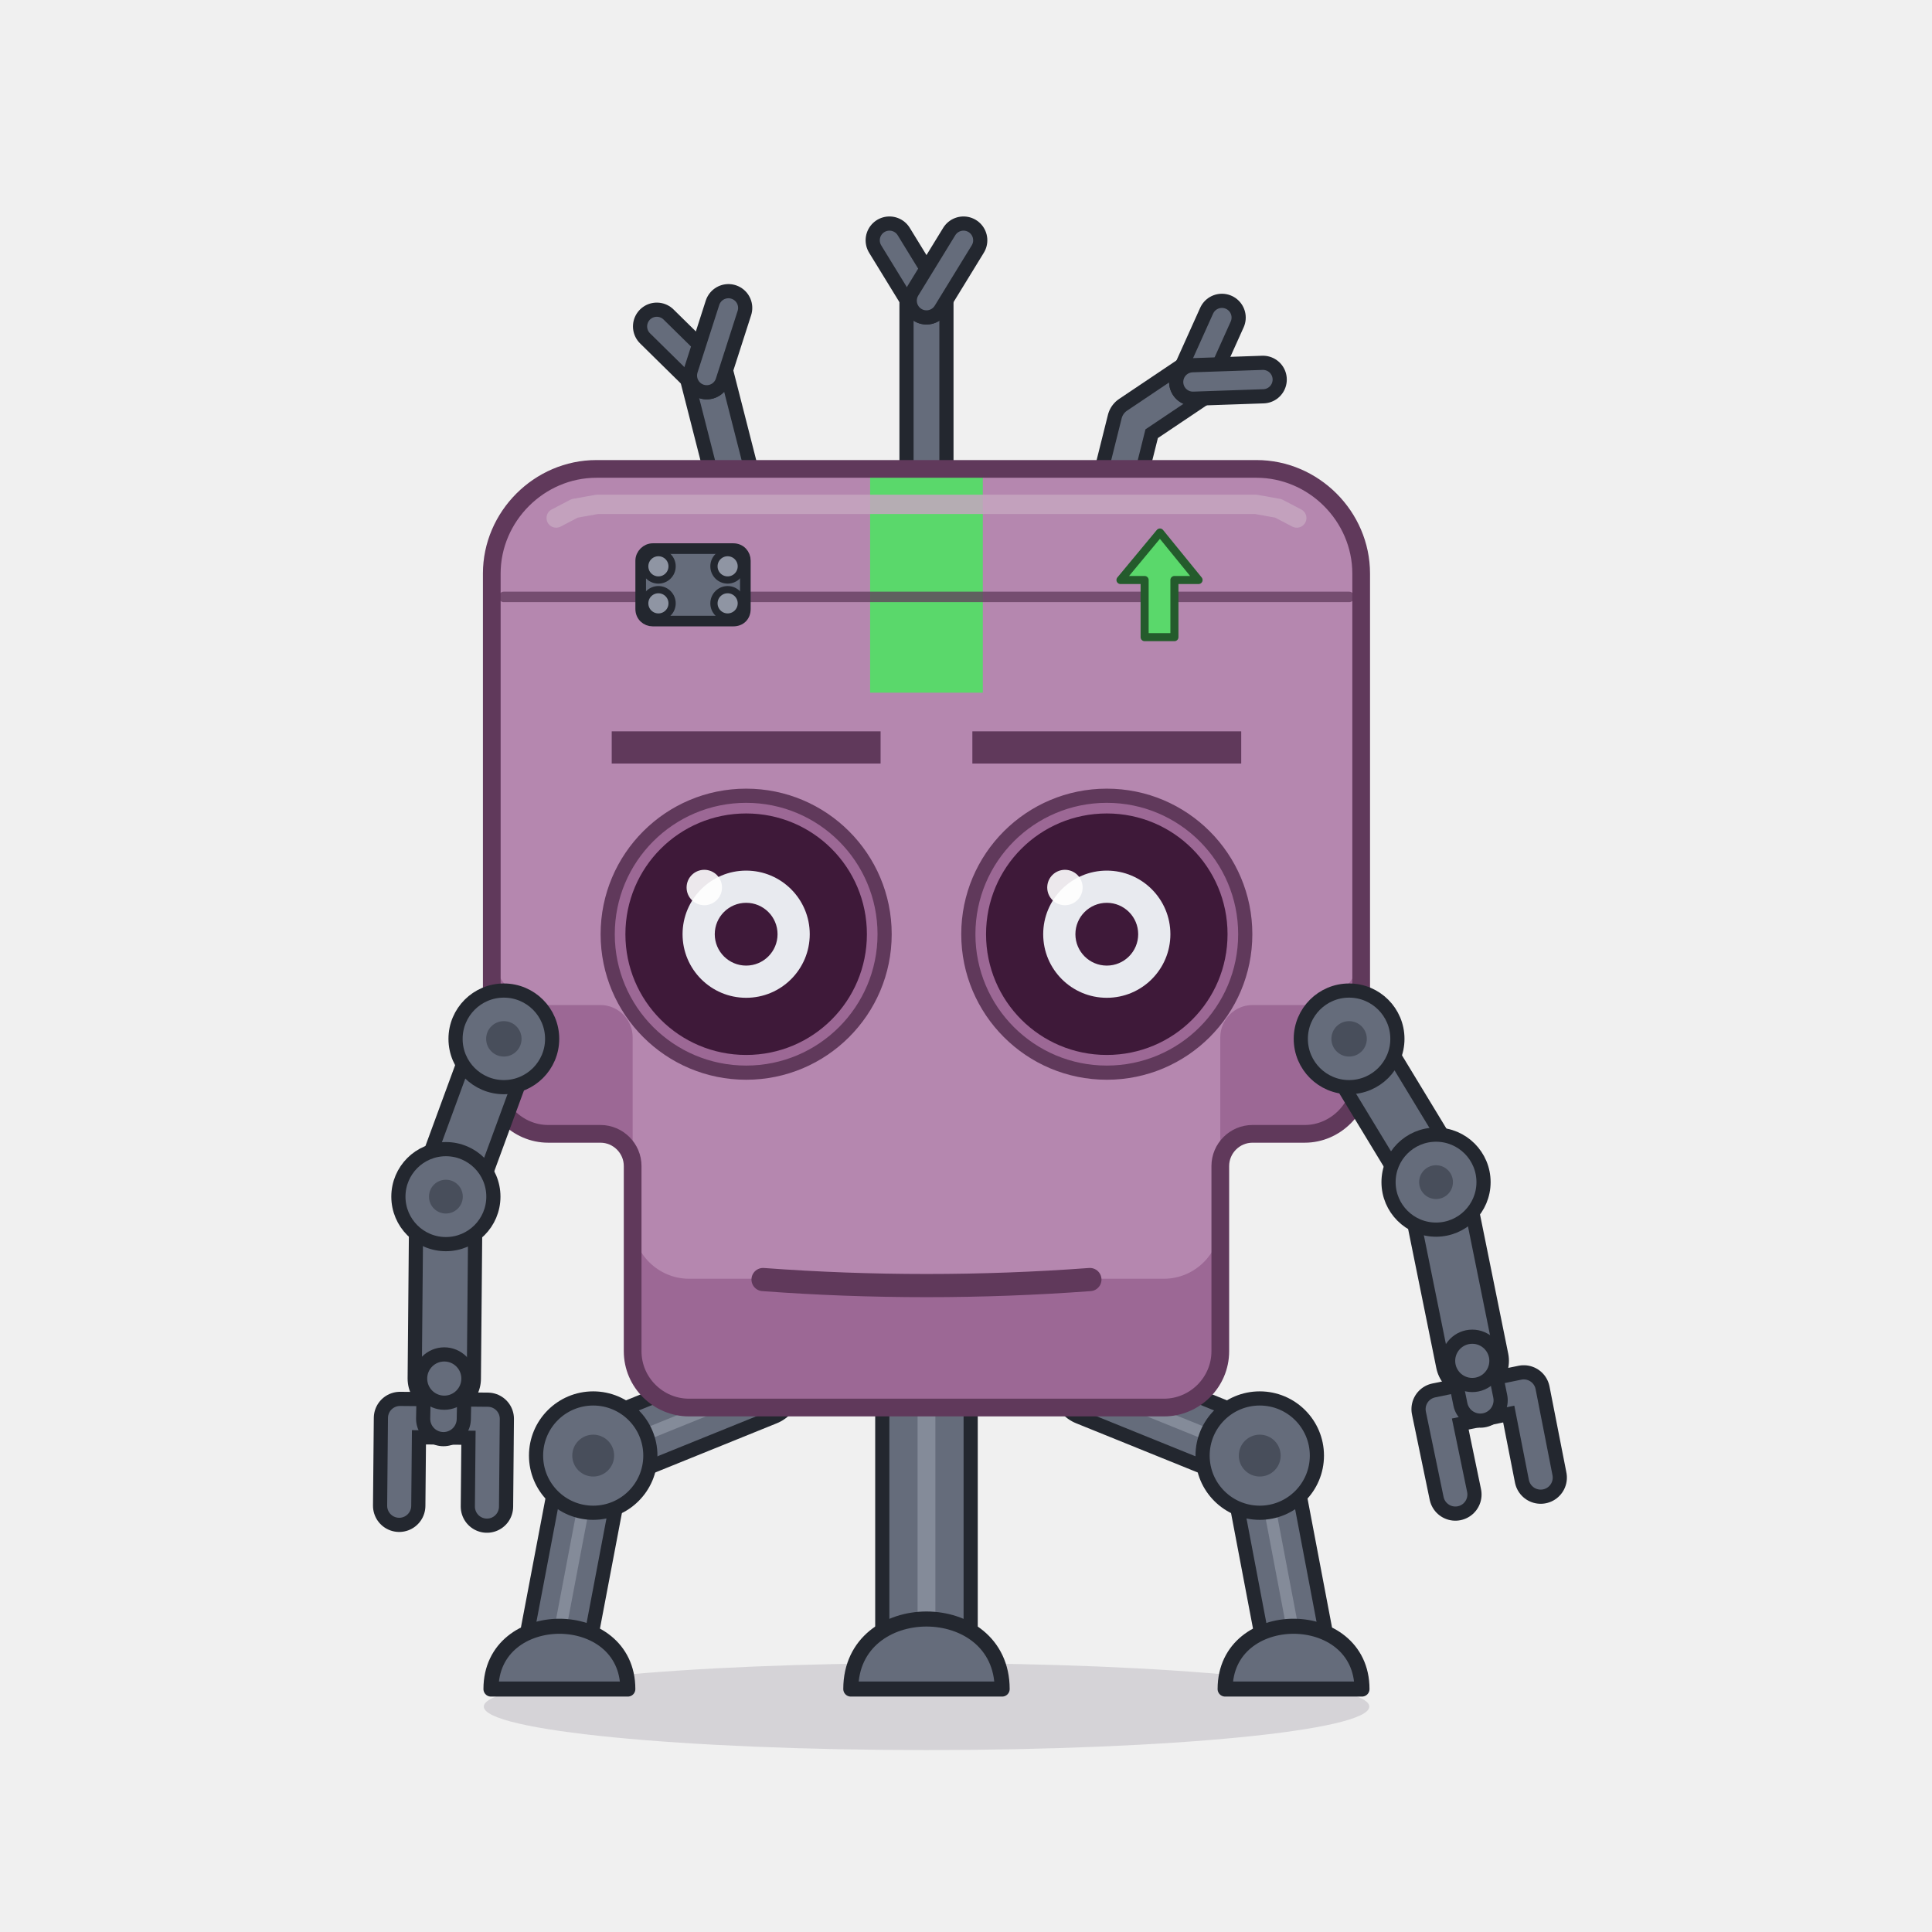
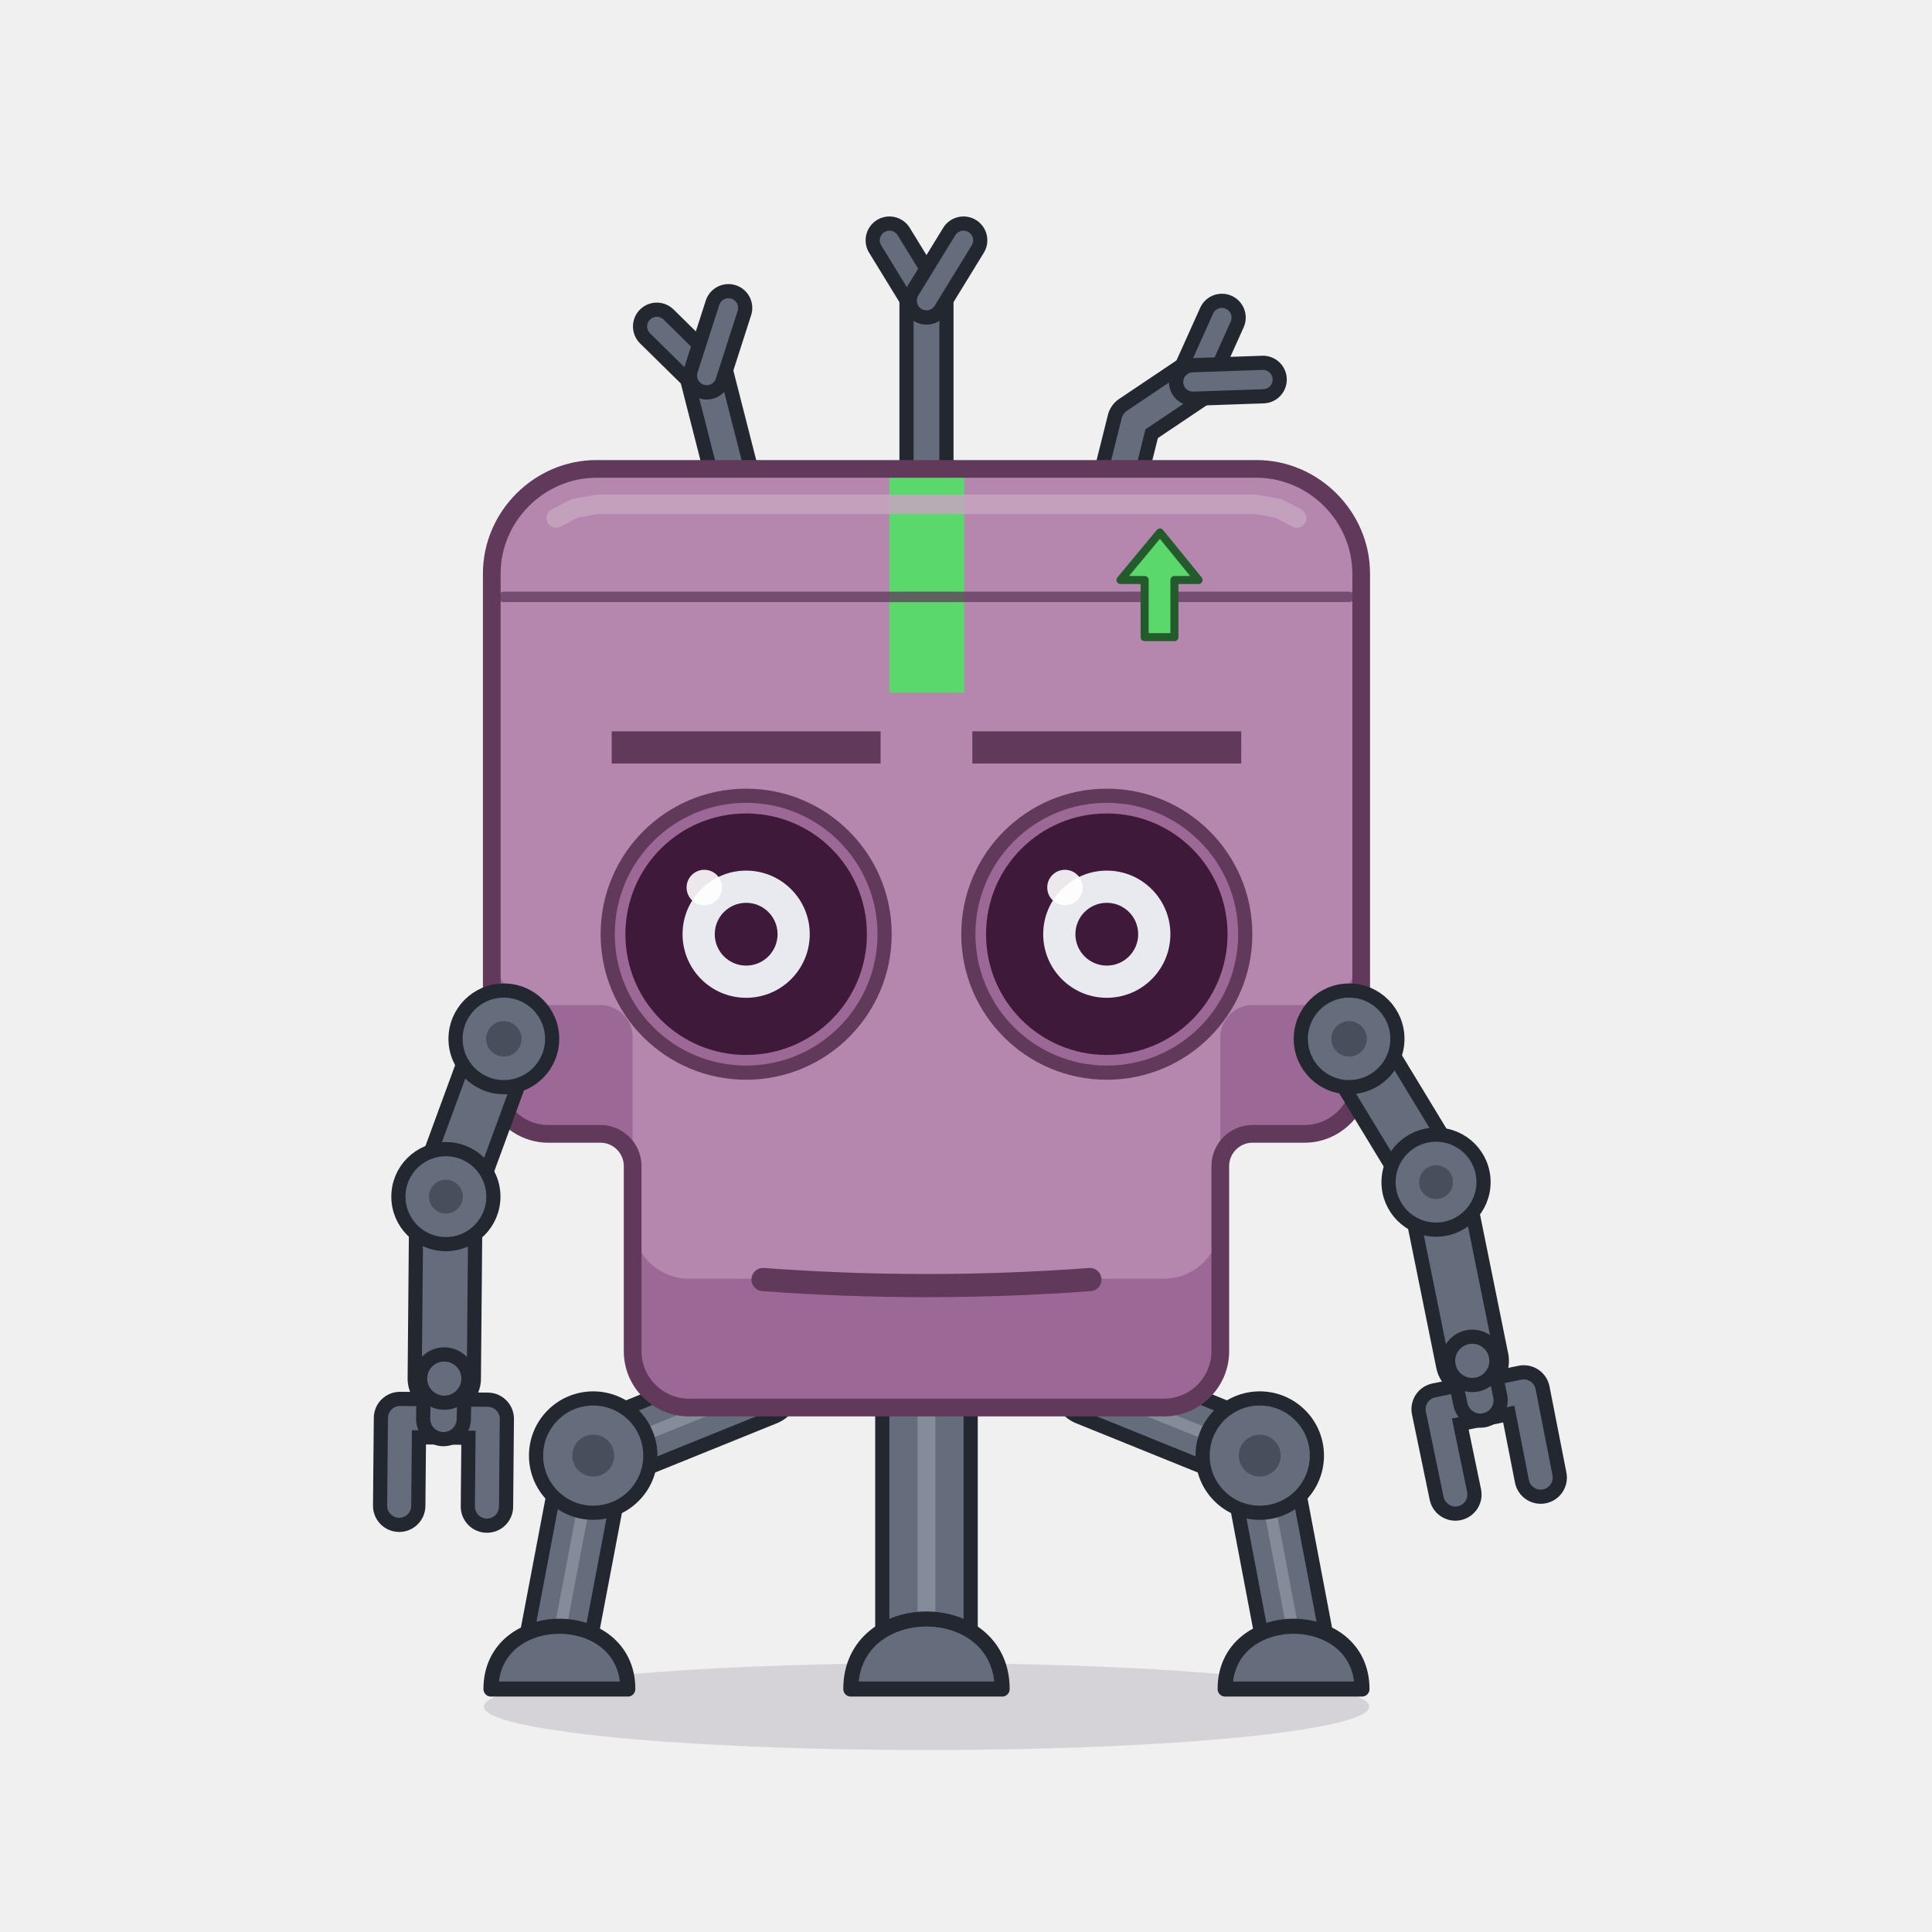
<svg xmlns="http://www.w3.org/2000/svg" viewBox="0 0 240 240">
  <defs>
    <clipPath id="clip-primitive-42" clipPathUnits="userSpaceOnUse">
      <path d="M-36.5 -7 L-36.5 -30 C-36.5 -32.2,-38.3 -34,-40.5 -34 L-47 -34 C-50.8 -34,-54 -37.2,-54 -41 L-54 -103.6 C-54 -110.7,-48.1 -116.6,-41 -116.6 L41 -116.6 C48.1 -116.6,54 -110.7,54 -103.6 L54 -41 C54 -37.2,50.8 -34,47 -34 L40.5 -34 C38.3 -34,36.5 -32.2,36.5 -30 L36.5 -7 C36.5 -3.1,33.3 0,29.5 0 L-29.5 0 C-33.3 0,-36.5 -3.1,-36.5 -7 Z" fill-rule="nonzero" />
    </clipPath>
    <clipPath id="clip-primitive-43" clipPathUnits="userSpaceOnUse">
      <path d="M-36.5 -7 L-36.5 -30 C-36.5 -32.2,-38.3 -34,-40.5 -34 L-47 -34 C-50.8 -34,-54 -37.2,-54 -41 L-54 -103.6 C-54 -110.7,-48.1 -116.6,-41 -116.6 L41 -116.6 C48.1 -116.6,54 -110.7,54 -103.6 L54 -41 C54 -37.2,50.8 -34,47 -34 L40.5 -34 C38.3 -34,36.5 -32.2,36.5 -30 L36.5 -7 C36.5 -3.1,33.3 0,29.5 0 L-29.5 0 C-33.3 0,-36.5 -3.1,-36.5 -7 Z" fill-rule="nonzero" />
    </clipPath>
  </defs>
  <ellipse cx="115.1" cy="212" rx="55" ry="5.4" fill="#3a2f47" opacity="0.15" class="rb-shadow" />
  <path d="M-20.4 -37.5 L-41.4 -29" fill-rule="nonzero" fill="none" stroke="#23272f" stroke-width="9.67" stroke-linecap="round" stroke-linejoin="round" class="rb-leg rb-leg-l" transform="translate(115.09 209.82)" />
  <path d="M-20.4 -37.5 L-41.4 -29" fill-rule="nonzero" fill="none" stroke="#656c7b" stroke-width="6.15" stroke-linecap="round" stroke-linejoin="round" class="rb-leg rb-leg-l" transform="translate(115.09 209.82)" />
  <path d="M-20.4 -37.5 L-41.4 -29" fill-rule="nonzero" fill="none" stroke="#8f95a3" stroke-width="1.48" stroke-linecap="round" stroke-linejoin="round" opacity="0.75" class="rb-leg rb-leg-l" transform="translate(115.09 209.82)" />
  <path d="M-41.4 -29 L-45.6 -6.9" fill-rule="nonzero" fill="none" stroke="#23272f" stroke-width="9.67" stroke-linecap="round" stroke-linejoin="round" class="rb-leg rb-leg-l" transform="translate(115.09 209.82)" />
  <path d="M-41.4 -29 L-45.6 -6.9" fill-rule="nonzero" fill="none" stroke="#656c7b" stroke-width="6.15" stroke-linecap="round" stroke-linejoin="round" class="rb-leg rb-leg-l" transform="translate(115.09 209.82)" />
  <path d="M-41.4 -29 L-45.6 -6.9" fill-rule="nonzero" fill="none" stroke="#8f95a3" stroke-width="1.48" stroke-linecap="round" stroke-linejoin="round" opacity="0.75" class="rb-leg rb-leg-l" transform="translate(115.09 209.82)" />
  <circle cx="-41.4" cy="-29" r="7.1" fill="#656c7b" stroke="#23272f" stroke-width="1.76" stroke-linecap="butt" stroke-linejoin="miter" class="rb-leg rb-leg-l" transform="translate(115.09 209.82)" />
  <circle cx="-41.4" cy="-29" r="2.6" fill="#484e5b" class="rb-leg rb-leg-l" transform="translate(115.09 209.82)" />
  <path d="M-54.1 0 C-54.1 -10.4,-37.1 -10.4,-37.1 0 Z" fill-rule="nonzero" fill="#656c7b" stroke="#23272f" stroke-width="1.87" stroke-linecap="butt" stroke-linejoin="round" class="rb-leg rb-leg-l" transform="translate(115.09 209.82)" />
  <path d="M20.4 -37.5 L41.4 -29" fill-rule="nonzero" fill="none" stroke="#23272f" stroke-width="9.67" stroke-linecap="round" stroke-linejoin="round" class="rb-leg rb-leg-r" transform="translate(115.09 209.82)" />
  <path d="M20.4 -37.5 L41.4 -29" fill-rule="nonzero" fill="none" stroke="#656c7b" stroke-width="6.15" stroke-linecap="round" stroke-linejoin="round" class="rb-leg rb-leg-r" transform="translate(115.09 209.82)" />
  <path d="M20.4 -37.5 L41.4 -29" fill-rule="nonzero" fill="none" stroke="#8f95a3" stroke-width="1.48" stroke-linecap="round" stroke-linejoin="round" opacity="0.75" class="rb-leg rb-leg-r" transform="translate(115.09 209.82)" />
  <path d="M41.4 -29 L45.6 -6.9" fill-rule="nonzero" fill="none" stroke="#23272f" stroke-width="9.67" stroke-linecap="round" stroke-linejoin="round" class="rb-leg rb-leg-r" transform="translate(115.09 209.82)" />
  <path d="M41.4 -29 L45.6 -6.9" fill-rule="nonzero" fill="none" stroke="#656c7b" stroke-width="6.15" stroke-linecap="round" stroke-linejoin="round" class="rb-leg rb-leg-r" transform="translate(115.09 209.82)" />
  <path d="M41.4 -29 L45.6 -6.9" fill-rule="nonzero" fill="none" stroke="#8f95a3" stroke-width="1.48" stroke-linecap="round" stroke-linejoin="round" opacity="0.75" class="rb-leg rb-leg-r" transform="translate(115.09 209.82)" />
  <circle cx="41.4" cy="-29" r="7.1" fill="#656c7b" stroke="#23272f" stroke-width="1.76" stroke-linecap="butt" stroke-linejoin="miter" class="rb-leg rb-leg-r" transform="translate(115.09 209.82)" />
  <circle cx="41.4" cy="-29" r="2.6" fill="#484e5b" class="rb-leg rb-leg-r" transform="translate(115.09 209.82)" />
  <path d="M37.1 0 C37.1 -10.4,54.1 -10.4,54.1 0 Z" fill-rule="nonzero" fill="#656c7b" stroke="#23272f" stroke-width="1.87" stroke-linecap="butt" stroke-linejoin="round" class="rb-leg rb-leg-r" transform="translate(115.09 209.82)" />
  <path d="M0 -36 L0 -6.9" fill-rule="nonzero" fill="none" stroke="#23272f" stroke-width="12.74" stroke-linecap="round" stroke-linejoin="round" class="rb-leg rb-leg-c" transform="translate(115.09 209.82)" />
  <path d="M0 -36 L0 -6.9" fill-rule="nonzero" fill="none" stroke="#656c7b" stroke-width="9.22" stroke-linecap="round" stroke-linejoin="round" class="rb-leg rb-leg-c" transform="translate(115.09 209.82)" />
  <path d="M0 -36 L0 -6.9" fill-rule="nonzero" fill="none" stroke="#8f95a3" stroke-width="2.21" stroke-linecap="round" stroke-linejoin="round" opacity="0.75" class="rb-leg rb-leg-c" transform="translate(115.09 209.82)" />
  <path d="M-9.4 0 C-9.4 -11.6,9.4 -11.6,9.4 0 Z" fill-rule="nonzero" fill="#656c7b" stroke="#23272f" stroke-width="1.87" stroke-linecap="butt" stroke-linejoin="round" class="rb-leg rb-leg-c" transform="translate(115.09 209.82)" />
  <path d="M-23.7 -114.1 L-27.3 -128.2" fill-rule="nonzero" fill="none" stroke="#23272f" stroke-width="6.72" stroke-linecap="round" stroke-linejoin="round" class="rb-antenna rb-antenna-l" transform="translate(115.09 209.82) translate(0 -34.97)" />
  <path d="M-23.7 -114.1 L-27.3 -128.2" fill-rule="nonzero" fill="none" stroke="#656c7b" stroke-width="3.2" stroke-linecap="round" stroke-linejoin="round" class="rb-antenna rb-antenna-l" transform="translate(115.09 209.82) translate(0 -34.97)" />
  <path d="M-27.3 -128.2 L-33.5 -134.3" fill-rule="nonzero" fill="none" stroke="#23272f" stroke-width="5.92" stroke-linecap="round" stroke-linejoin="round" class="rb-antenna rb-antenna-l" transform="translate(115.09 209.82) translate(0 -34.97)" />
  <path d="M-27.3 -128.2 L-33.5 -134.3" fill-rule="nonzero" fill="none" stroke="#656c7b" stroke-width="2.4" stroke-linecap="round" stroke-linejoin="round" class="rb-antenna rb-antenna-l" transform="translate(115.09 209.82) translate(0 -34.97)" />
  <path d="M-27.3 -128.2 L-24.6 -136.6" fill-rule="nonzero" fill="none" stroke="#23272f" stroke-width="5.92" stroke-linecap="round" stroke-linejoin="round" class="rb-antenna rb-antenna-l" transform="translate(115.09 209.82) translate(0 -34.97)" />
  <path d="M-27.3 -128.2 L-24.6 -136.6" fill-rule="nonzero" fill="none" stroke="#656c7b" stroke-width="2.4" stroke-linecap="round" stroke-linejoin="round" class="rb-antenna rb-antenna-l" transform="translate(115.09 209.82) translate(0 -34.97)" />
  <path d="M0 -114.1 L0 -137.5" fill-rule="nonzero" fill="none" stroke="#23272f" stroke-width="6.72" stroke-linecap="round" stroke-linejoin="round" class="rb-antenna rb-antenna-c" transform="translate(115.09 209.82) translate(0 -34.97)" />
  <path d="M0 -114.1 L0 -137.5" fill-rule="nonzero" fill="none" stroke="#656c7b" stroke-width="3.2" stroke-linecap="round" stroke-linejoin="round" class="rb-antenna rb-antenna-c" transform="translate(115.09 209.82) translate(0 -34.97)" />
  <path d="M0 -137.5 L-4.6 -145" fill-rule="nonzero" fill="none" stroke="#23272f" stroke-width="5.92" stroke-linecap="round" stroke-linejoin="round" class="rb-antenna rb-antenna-c" transform="translate(115.09 209.82) translate(0 -34.97)" />
  <path d="M0 -137.5 L-4.6 -145" fill-rule="nonzero" fill="none" stroke="#656c7b" stroke-width="2.4" stroke-linecap="round" stroke-linejoin="round" class="rb-antenna rb-antenna-c" transform="translate(115.09 209.82) translate(0 -34.97)" />
  <path d="M0 -137.5 L4.6 -145" fill-rule="nonzero" fill="none" stroke="#23272f" stroke-width="5.92" stroke-linecap="round" stroke-linejoin="round" class="rb-antenna rb-antenna-c" transform="translate(115.09 209.82) translate(0 -34.97)" />
  <path d="M0 -137.5 L4.6 -145" fill-rule="nonzero" fill="none" stroke="#656c7b" stroke-width="2.4" stroke-linecap="round" stroke-linejoin="round" class="rb-antenna rb-antenna-c" transform="translate(115.09 209.82) translate(0 -34.97)" />
  <path d="M23.7 -114.1 L25.8 -122.5 L33.1 -127.4" fill-rule="nonzero" fill="none" stroke="#23272f" stroke-width="6.72" stroke-linecap="round" stroke-linejoin="round" class="rb-antenna rb-antenna-r" transform="translate(115.09 209.82) translate(0 -34.97)" />
  <path d="M23.7 -114.1 L25.8 -122.5 L33.1 -127.4" fill-rule="nonzero" fill="none" stroke="#656c7b" stroke-width="3.2" stroke-linecap="round" stroke-linejoin="round" class="rb-antenna rb-antenna-r" transform="translate(115.09 209.82) translate(0 -34.97)" />
  <path d="M33.1 -127.4 L36.7 -135.4" fill-rule="nonzero" fill="none" stroke="#23272f" stroke-width="5.92" stroke-linecap="round" stroke-linejoin="round" class="rb-antenna rb-antenna-r" transform="translate(115.09 209.82) translate(0 -34.97)" />
  <path d="M33.1 -127.4 L36.7 -135.4" fill-rule="nonzero" fill="none" stroke="#656c7b" stroke-width="2.4" stroke-linecap="round" stroke-linejoin="round" class="rb-antenna rb-antenna-r" transform="translate(115.09 209.82) translate(0 -34.97)" />
  <path d="M33.1 -127.4 L41.8 -127.7" fill-rule="nonzero" fill="none" stroke="#23272f" stroke-width="5.92" stroke-linecap="round" stroke-linejoin="round" class="rb-antenna rb-antenna-r" transform="translate(115.09 209.82) translate(0 -34.97)" />
  <path d="M33.1 -127.4 L41.8 -127.7" fill-rule="nonzero" fill="none" stroke="#656c7b" stroke-width="2.4" stroke-linecap="round" stroke-linejoin="round" class="rb-antenna rb-antenna-r" transform="translate(115.09 209.82) translate(0 -34.97)" />
  <path d="M-36.5 -7 L-36.5 -30 C-36.5 -32.2,-38.3 -34,-40.5 -34 L-47 -34 C-50.8 -34,-54 -37.2,-54 -41 L-54 -103.6 C-54 -110.7,-48.1 -116.6,-41 -116.6 L41 -116.6 C48.1 -116.6,54 -110.7,54 -103.6 L54 -41 C54 -37.2,50.8 -34,47 -34 L40.5 -34 C38.3 -34,36.5 -32.2,36.5 -30 L36.5 -7 C36.5 -3.1,33.3 0,29.5 0 L-29.5 0 C-33.3 0,-36.5 -3.1,-36.5 -7 Z" fill-rule="nonzero" fill="#9c6895" class="rb-shade" transform="translate(115.09 209.82) translate(0 -34.97)" />
  <g transform="translate(115.09 209.82) translate(0 -34.97)">
    <g clip-path="url(#clip-primitive-42)">
      <path d="M-36.5 -23 L-36.5 -46 C-36.5 -48.2,-38.3 -50,-40.5 -50 L-47 -50 C-50.8 -50,-54 -53.2,-54 -57 L-54 -119.6 C-54 -126.7,-48.1 -132.6,-41 -132.6 L41 -132.6 C48.1 -132.6,54 -126.7,54 -119.6 L54 -57 C54 -53.2,50.8 -50,47 -50 L40.5 -50 C38.3 -50,36.5 -48.2,36.5 -46 L36.5 -23 C36.5 -19.1,33.3 -16,29.5 -16 L-29.5 -16 C-33.3 -16,-36.5 -19.1,-36.5 -23 Z" fill-rule="nonzero" fill="#b587af" class="rb-fill" />
    </g>
  </g>
  <g transform="translate(115.09 209.82) translate(0 -34.97)">
    <g clip-path="url(#clip-primitive-43)">
-       <rect x="-7" y="-118.6" width="14" height="29.8" fill="#5ad86b" class="rb-stripe" />
+       <rect x="-4.6" y="-118.6" width="9.3" height="29.8" fill="#5ad86b" class="rb-stripe" />
    </g>
  </g>
  <path d="M-52.5 -100.7 L52.5 -100.7" fill-rule="nonzero" fill="none" stroke="#60395b" stroke-width="1.3" stroke-linecap="round" stroke-linejoin="round" opacity="0.75" class="rb-head-shell" transform="translate(115.09 209.82) translate(0 -34.97)" />
  <path d="M29 -108.7 L33.8 -102.8 L30.8 -102.8 L30.8 -95.7 L27.1 -95.7 L27.1 -102.8 L24.1 -102.8 Z" fill-rule="nonzero" fill="#5ad86b" stroke="#245b2c" stroke-width="1" stroke-linecap="butt" stroke-linejoin="round" class="rb-decal" transform="translate(115.09 209.82) translate(0 -34.97)" />
-   <path d="M-35.5 -99.2 L-35.5 -105.2 C-35.5 -106,-34.8 -106.7,-34 -106.7 L-24 -106.7 C-23.1 -106.7,-22.5 -106,-22.5 -105.2 L-22.5 -99.2 C-22.5 -98.3,-23.1 -97.7,-24 -97.7 L-34 -97.7 C-34.8 -97.7,-35.5 -98.3,-35.5 -99.2 Z" fill-rule="nonzero" fill="#656c7b" stroke="#23272f" stroke-width="1.32" stroke-linecap="butt" stroke-linejoin="round" class="rb-head-shell" transform="translate(115.09 209.82) translate(0 -34.97)" />
-   <circle cx="-33.3" cy="-104.5" r="1.7" fill="#8f95a3" stroke="#23272f" stroke-width="0.9" stroke-linecap="butt" stroke-linejoin="miter" class="rb-rivet" transform="translate(115.09 209.82) translate(0 -34.97)" />
-   <circle cx="-24.7" cy="-104.5" r="1.7" fill="#8f95a3" stroke="#23272f" stroke-width="0.9" stroke-linecap="butt" stroke-linejoin="miter" class="rb-rivet" transform="translate(115.09 209.82) translate(0 -34.97)" />
-   <circle cx="-33.3" cy="-99.9" r="1.7" fill="#8f95a3" stroke="#23272f" stroke-width="0.9" stroke-linecap="butt" stroke-linejoin="miter" class="rb-rivet" transform="translate(115.09 209.82) translate(0 -34.97)" />
-   <circle cx="-24.7" cy="-99.9" r="1.7" fill="#8f95a3" stroke="#23272f" stroke-width="0.9" stroke-linecap="butt" stroke-linejoin="miter" class="rb-rivet" transform="translate(115.09 209.82) translate(0 -34.97)" />
  <path d="M-46 -110.5 L-43.7 -111.7 L-40.9 -112.2 L40.9 -112.2 L43.7 -111.7 L46 -110.5" fill-rule="nonzero" fill="none" stroke="#c5a6c0" stroke-width="2.4" stroke-linecap="round" stroke-linejoin="round" opacity="0.85" class="rb-sheen" transform="translate(115.09 209.82) translate(0 -34.97)" />
  <path d="M-36.5 -7 L-36.5 -30 C-36.5 -32.2,-38.3 -34,-40.5 -34 L-47 -34 C-50.8 -34,-54 -37.2,-54 -41 L-54 -103.6 C-54 -110.7,-48.1 -116.6,-41 -116.6 L41 -116.6 C48.1 -116.6,54 -110.7,54 -103.6 L54 -41 C54 -37.2,50.8 -34,47 -34 L40.5 -34 C38.3 -34,36.5 -32.2,36.5 -30 L36.5 -7 C36.5 -3.1,33.3 0,29.5 0 L-29.5 0 C-33.3 0,-36.5 -3.1,-36.5 -7 Z" fill-rule="nonzero" fill="none" stroke="#60395b" stroke-width="2.2" stroke-linecap="butt" stroke-linejoin="round" class="rb-line" transform="translate(115.09 209.82) translate(0 -34.97)" />
  <path d="M-20.3 -15.9 C-6.8 -14.9,6.8 -14.9,20.3 -15.9" fill-rule="nonzero" fill="none" stroke="#60395b" stroke-width="2.88" stroke-linecap="round" stroke-linejoin="round" class="rb-mouth-line" transform="translate(115.09 209.82) translate(0 -34.97)" />
  <path d="M-39.6 -58.8 L-39.6 -58.8 C-39.6 -68.3,-31.9 -76,-22.4 -76 L-22.4 -76 C-12.9 -76,-5.2 -68.3,-5.2 -58.8 L-5.2 -58.8 C-5.2 -49.3,-12.9 -41.6,-22.4 -41.6 L-22.4 -41.6 C-31.9 -41.6,-39.6 -49.3,-39.6 -58.8 Z" fill-rule="nonzero" fill="#9c6895" stroke="#60395b" stroke-width="1.76" stroke-linecap="butt" stroke-linejoin="round" class="rb-eye-rim" transform="translate(115.09 209.82) translate(0 -34.97)" />
  <path d="M-37.4 -58.8 L-37.4 -58.8 C-37.4 -67.1,-30.7 -73.8,-22.4 -73.8 L-22.4 -73.8 C-14.1 -73.8,-7.4 -67.1,-7.4 -58.8 L-7.4 -58.8 C-7.4 -50.5,-14.1 -43.8,-22.4 -43.8 L-22.4 -43.8 C-30.7 -43.8,-37.4 -50.5,-37.4 -58.8 Z" fill-rule="nonzero" fill="#3e1939" class="rb-eye-glass" transform="translate(115.09 209.82) translate(0 -34.97)" />
  <circle cx="-22.4" cy="-58.8" r="7.9" fill="#e8eaef" class="rb-iris" transform="translate(115.09 209.82) translate(0 -34.97)" />
  <circle cx="-22.4" cy="-58.8" r="3.9" fill="#3e1939" class="rb-pupil" transform="translate(115.09 209.82) translate(0 -34.97)" />
  <circle cx="-27.6" cy="-64.6" r="2.2" fill="#ffffff" opacity="0.9" class="rb-glint" transform="translate(115.09 209.82) translate(0 -34.97)" />
  <path d="M5.2 -58.8 L5.2 -58.8 C5.2 -68.3,12.9 -76,22.4 -76 L22.4 -76 C31.9 -76,39.6 -68.3,39.6 -58.8 L39.6 -58.8 C39.6 -49.3,31.9 -41.6,22.4 -41.6 L22.4 -41.6 C12.9 -41.6,5.2 -49.3,5.2 -58.8 Z" fill-rule="nonzero" fill="#9c6895" stroke="#60395b" stroke-width="1.76" stroke-linecap="butt" stroke-linejoin="round" class="rb-eye-rim" transform="translate(115.09 209.82) translate(0 -34.97)" />
  <path d="M7.4 -58.8 L7.4 -58.8 C7.4 -67.1,14.1 -73.8,22.4 -73.8 L22.4 -73.8 C30.7 -73.8,37.4 -67.1,37.4 -58.8 L37.4 -58.8 C37.4 -50.5,30.7 -43.8,22.4 -43.8 L22.4 -43.8 C14.1 -43.8,7.4 -50.5,7.4 -58.8 Z" fill-rule="nonzero" fill="#3e1939" class="rb-eye-glass" transform="translate(115.09 209.82) translate(0 -34.97)" />
  <circle cx="22.4" cy="-58.8" r="7.9" fill="#e8eaef" class="rb-iris" transform="translate(115.09 209.82) translate(0 -34.97)" />
  <circle cx="22.4" cy="-58.8" r="3.9" fill="#3e1939" class="rb-pupil" transform="translate(115.09 209.82) translate(0 -34.97)" />
  <circle cx="17.2" cy="-64.6" r="2.2" fill="#ffffff" opacity="0.9" class="rb-glint" transform="translate(115.09 209.82) translate(0 -34.97)" />
  <path d="M-7.7 -82 L-37.1 -82" fill-rule="nonzero" fill="none" stroke="#60395b" stroke-width="4" stroke-linecap="square" stroke-linejoin="miter" class="rb-brow" transform="translate(115.09 209.82) translate(0 -34.97)" />
  <path d="M7.7 -82 L37.1 -82" fill-rule="nonzero" fill="none" stroke="#60395b" stroke-width="4" stroke-linecap="square" stroke-linejoin="miter" class="rb-brow" transform="translate(115.09 209.82) translate(0 -34.97)" />
  <path d="M-52.5 -45.8 L-59.7 -26.2" fill-rule="nonzero" fill="none" stroke="#23272f" stroke-width="9.11" stroke-linecap="round" stroke-linejoin="round" class="rb-arm rb-arm-l" transform="translate(115.09 209.82) translate(0 -34.97)" />
  <path d="M-52.5 -45.8 L-59.7 -26.2" fill-rule="nonzero" fill="none" stroke="#656c7b" stroke-width="5.59" stroke-linecap="round" stroke-linejoin="round" class="rb-arm rb-arm-l" transform="translate(115.09 209.82) translate(0 -34.97)" />
  <path d="M-59.7 -26.2 L-59.9 -3.6" fill-rule="nonzero" fill="none" stroke="#23272f" stroke-width="9.11" stroke-linecap="round" stroke-linejoin="round" class="rb-arm rb-arm-l" transform="translate(115.09 209.82) translate(0 -34.97)" />
  <path d="M-59.7 -26.2 L-59.9 -3.6" fill-rule="nonzero" fill="none" stroke="#656c7b" stroke-width="5.59" stroke-linecap="round" stroke-linejoin="round" class="rb-arm rb-arm-l" transform="translate(115.09 209.82) translate(0 -34.97)" />
  <circle cx="-59.7" cy="-26.2" r="5.9" fill="#656c7b" stroke="#23272f" stroke-width="1.76" stroke-linecap="butt" stroke-linejoin="miter" class="rb-arm rb-arm-l" transform="translate(115.09 209.82) translate(0 -34.97)" />
  <circle cx="-59.7" cy="-26.2" r="2.1" fill="#484e5b" class="rb-arm rb-arm-l" transform="translate(115.09 209.82) translate(0 -34.97)" />
  <path d="M-54.6 12.3 L-54.5 1.4 L-65.4 1.3 L-65.5 12.2" fill-rule="nonzero" fill="none" stroke="#23272f" stroke-width="6.51" stroke-linecap="round" stroke-linejoin="round" class="rb-arm rb-arm-l" transform="translate(115.09 209.82) translate(0 -34.97)" />
  <path d="M-54.6 12.3 L-54.5 1.4 L-65.4 1.3 L-65.5 12.2" fill-rule="nonzero" fill="none" stroke="#656c7b" stroke-width="2.99" stroke-linecap="round" stroke-linejoin="round" class="rb-arm rb-arm-l" transform="translate(115.09 209.82) translate(0 -34.97)" />
  <path d="M-59.9 -3.6 L-60 1.4" fill-rule="nonzero" fill="none" stroke="#23272f" stroke-width="6.81" stroke-linecap="round" stroke-linejoin="round" class="rb-arm rb-arm-l" transform="translate(115.09 209.82) translate(0 -34.97)" />
  <path d="M-59.9 -3.6 L-60 1.4" fill-rule="nonzero" fill="none" stroke="#656c7b" stroke-width="3.29" stroke-linecap="round" stroke-linejoin="round" class="rb-arm rb-arm-l" transform="translate(115.09 209.82) translate(0 -34.97)" />
  <circle cx="-59.9" cy="-3.6" r="3" fill="#656c7b" stroke="#23272f" stroke-width="1.76" stroke-linecap="butt" stroke-linejoin="miter" class="rb-arm rb-arm-l" transform="translate(115.09 209.82) translate(0 -34.97)" />
  <circle cx="-52.5" cy="-45.8" r="6" fill="#656c7b" stroke="#23272f" stroke-width="1.76" stroke-linecap="butt" stroke-linejoin="miter" class="rb-arm rb-arm-l" transform="translate(115.09 209.82) translate(0 -34.97)" />
  <circle cx="-52.5" cy="-45.8" r="2.2" fill="#484e5b" class="rb-arm rb-arm-l" transform="translate(115.09 209.82) translate(0 -34.97)" />
  <path d="M52.5 -45.8 L63.3 -28" fill-rule="nonzero" fill="none" stroke="#23272f" stroke-width="9.11" stroke-linecap="round" stroke-linejoin="round" class="rb-arm rb-arm-r" transform="translate(115.09 209.82) translate(0 -34.97)" />
  <path d="M52.5 -45.8 L63.3 -28" fill-rule="nonzero" fill="none" stroke="#656c7b" stroke-width="5.59" stroke-linecap="round" stroke-linejoin="round" class="rb-arm rb-arm-r" transform="translate(115.09 209.82) translate(0 -34.97)" />
  <path d="M63.3 -28 L67.8 -5.8" fill-rule="nonzero" fill="none" stroke="#23272f" stroke-width="9.11" stroke-linecap="round" stroke-linejoin="round" class="rb-arm rb-arm-r" transform="translate(115.09 209.82) translate(0 -34.97)" />
  <path d="M63.3 -28 L67.8 -5.8" fill-rule="nonzero" fill="none" stroke="#656c7b" stroke-width="5.59" stroke-linecap="round" stroke-linejoin="round" class="rb-arm rb-arm-r" transform="translate(115.09 209.82) translate(0 -34.97)" />
  <circle cx="63.3" cy="-28" r="5.9" fill="#656c7b" stroke="#23272f" stroke-width="1.76" stroke-linecap="butt" stroke-linejoin="miter" class="rb-arm rb-arm-r" transform="translate(115.09 209.82) translate(0 -34.97)" />
  <circle cx="63.3" cy="-28" r="2.1" fill="#484e5b" class="rb-arm rb-arm-r" transform="translate(115.09 209.82) translate(0 -34.97)" />
  <path d="M76.3 8.7 L74.2 -2 L63.5 0.2 L65.7 10.8" fill-rule="nonzero" fill="none" stroke="#23272f" stroke-width="6.51" stroke-linecap="round" stroke-linejoin="round" class="rb-arm rb-arm-r" transform="translate(115.09 209.82) translate(0 -34.97)" />
  <path d="M76.3 8.7 L74.2 -2 L63.5 0.2 L65.7 10.8" fill-rule="nonzero" fill="none" stroke="#656c7b" stroke-width="2.99" stroke-linecap="round" stroke-linejoin="round" class="rb-arm rb-arm-r" transform="translate(115.09 209.82) translate(0 -34.97)" />
  <path d="M67.8 -5.8 L68.8 -0.9" fill-rule="nonzero" fill="none" stroke="#23272f" stroke-width="6.81" stroke-linecap="round" stroke-linejoin="round" class="rb-arm rb-arm-r" transform="translate(115.09 209.82) translate(0 -34.97)" />
  <path d="M67.8 -5.8 L68.8 -0.9" fill-rule="nonzero" fill="none" stroke="#656c7b" stroke-width="3.29" stroke-linecap="round" stroke-linejoin="round" class="rb-arm rb-arm-r" transform="translate(115.09 209.82) translate(0 -34.97)" />
  <circle cx="67.8" cy="-5.8" r="3" fill="#656c7b" stroke="#23272f" stroke-width="1.76" stroke-linecap="butt" stroke-linejoin="miter" class="rb-arm rb-arm-r" transform="translate(115.09 209.82) translate(0 -34.97)" />
  <circle cx="52.5" cy="-45.8" r="6" fill="#656c7b" stroke="#23272f" stroke-width="1.76" stroke-linecap="butt" stroke-linejoin="miter" class="rb-arm rb-arm-r" transform="translate(115.09 209.82) translate(0 -34.97)" />
  <circle cx="52.5" cy="-45.8" r="2.2" fill="#484e5b" class="rb-arm rb-arm-r" transform="translate(115.09 209.82) translate(0 -34.97)" />
</svg>
